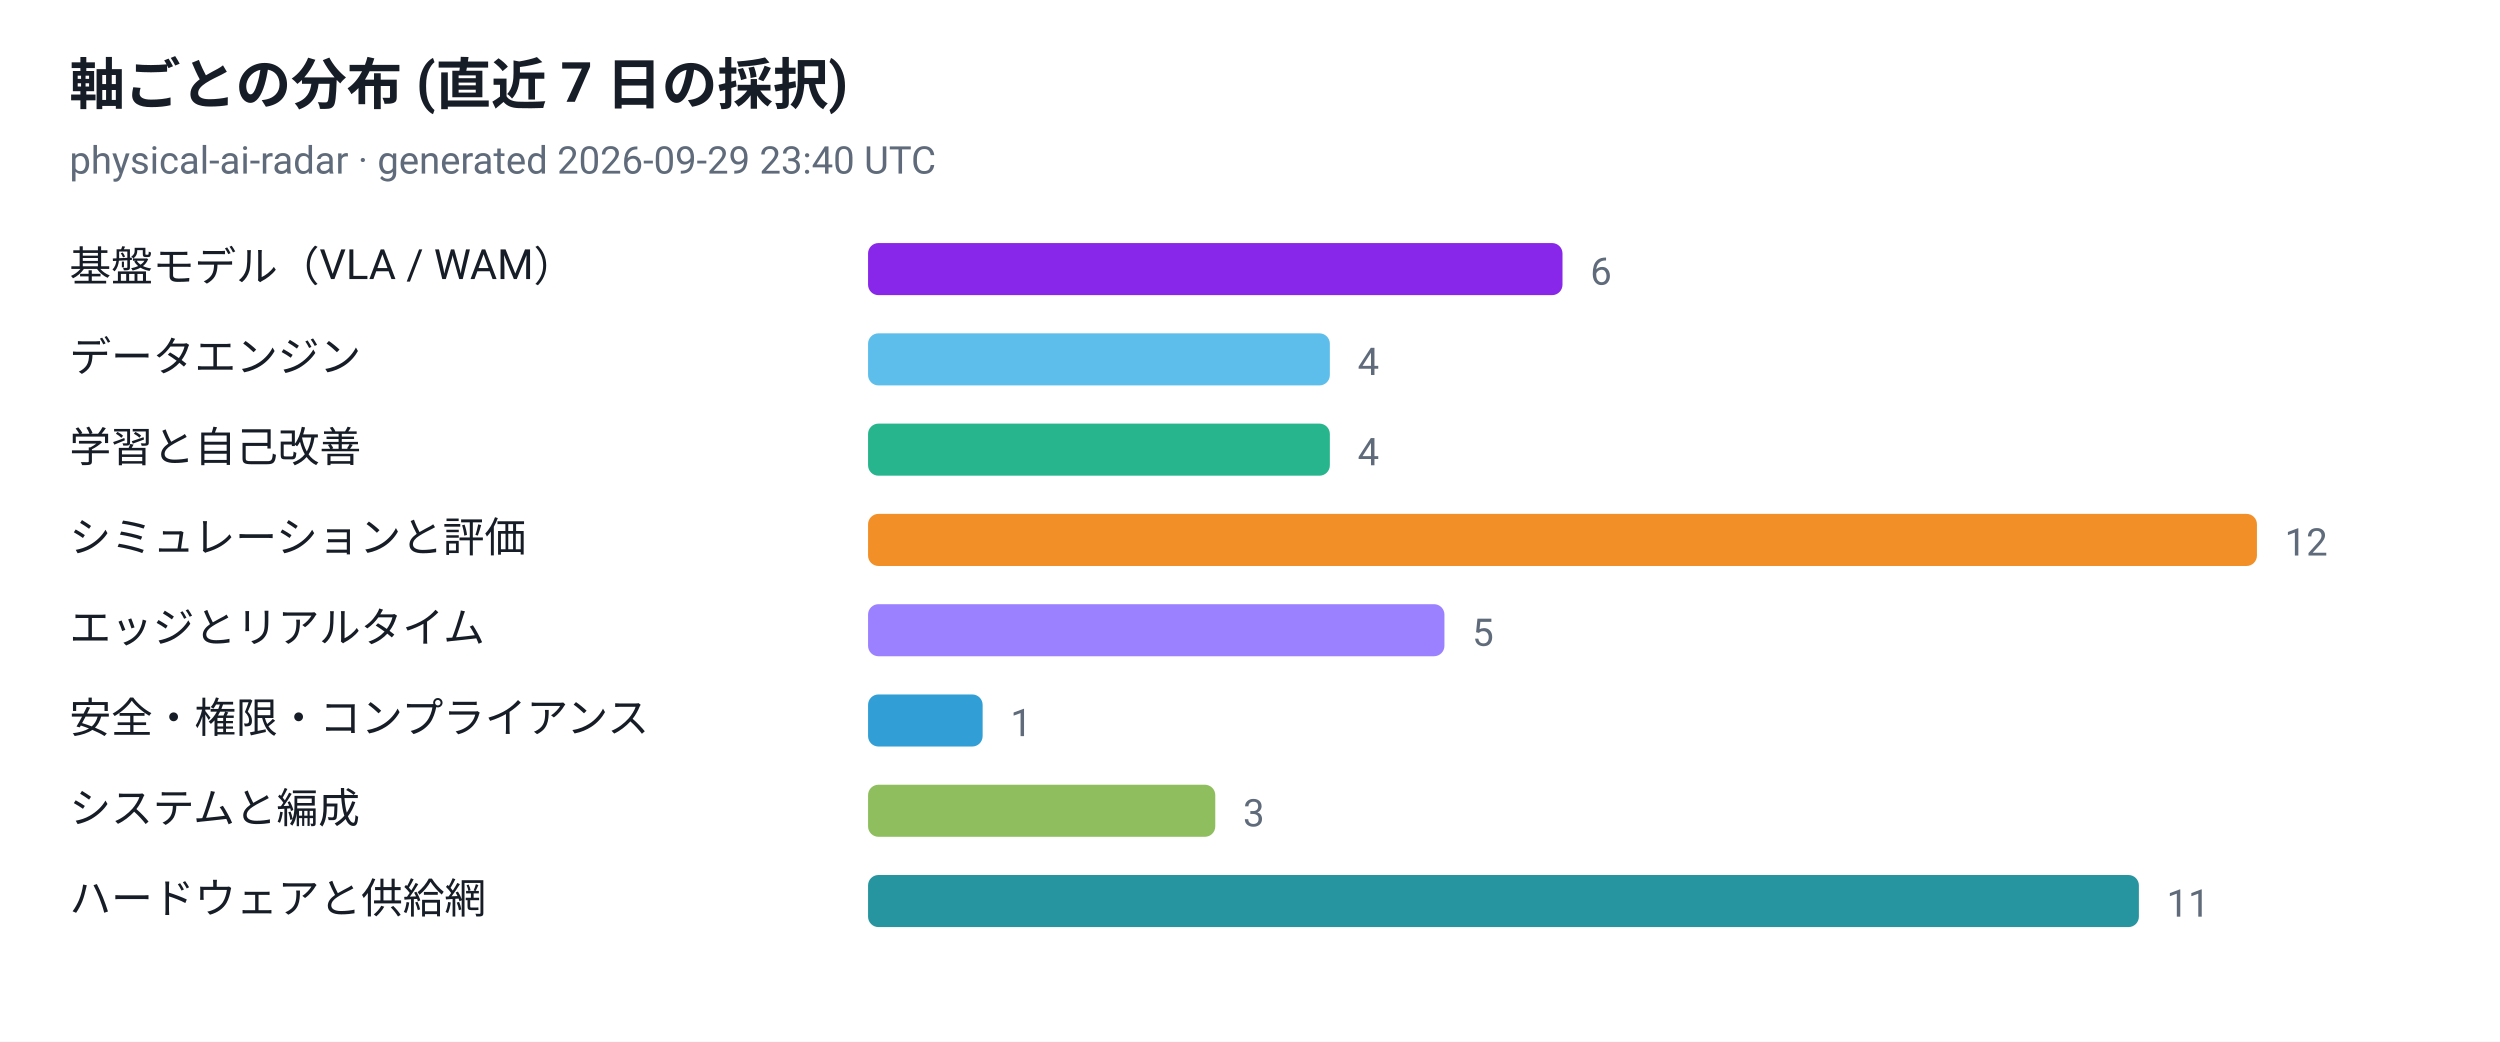
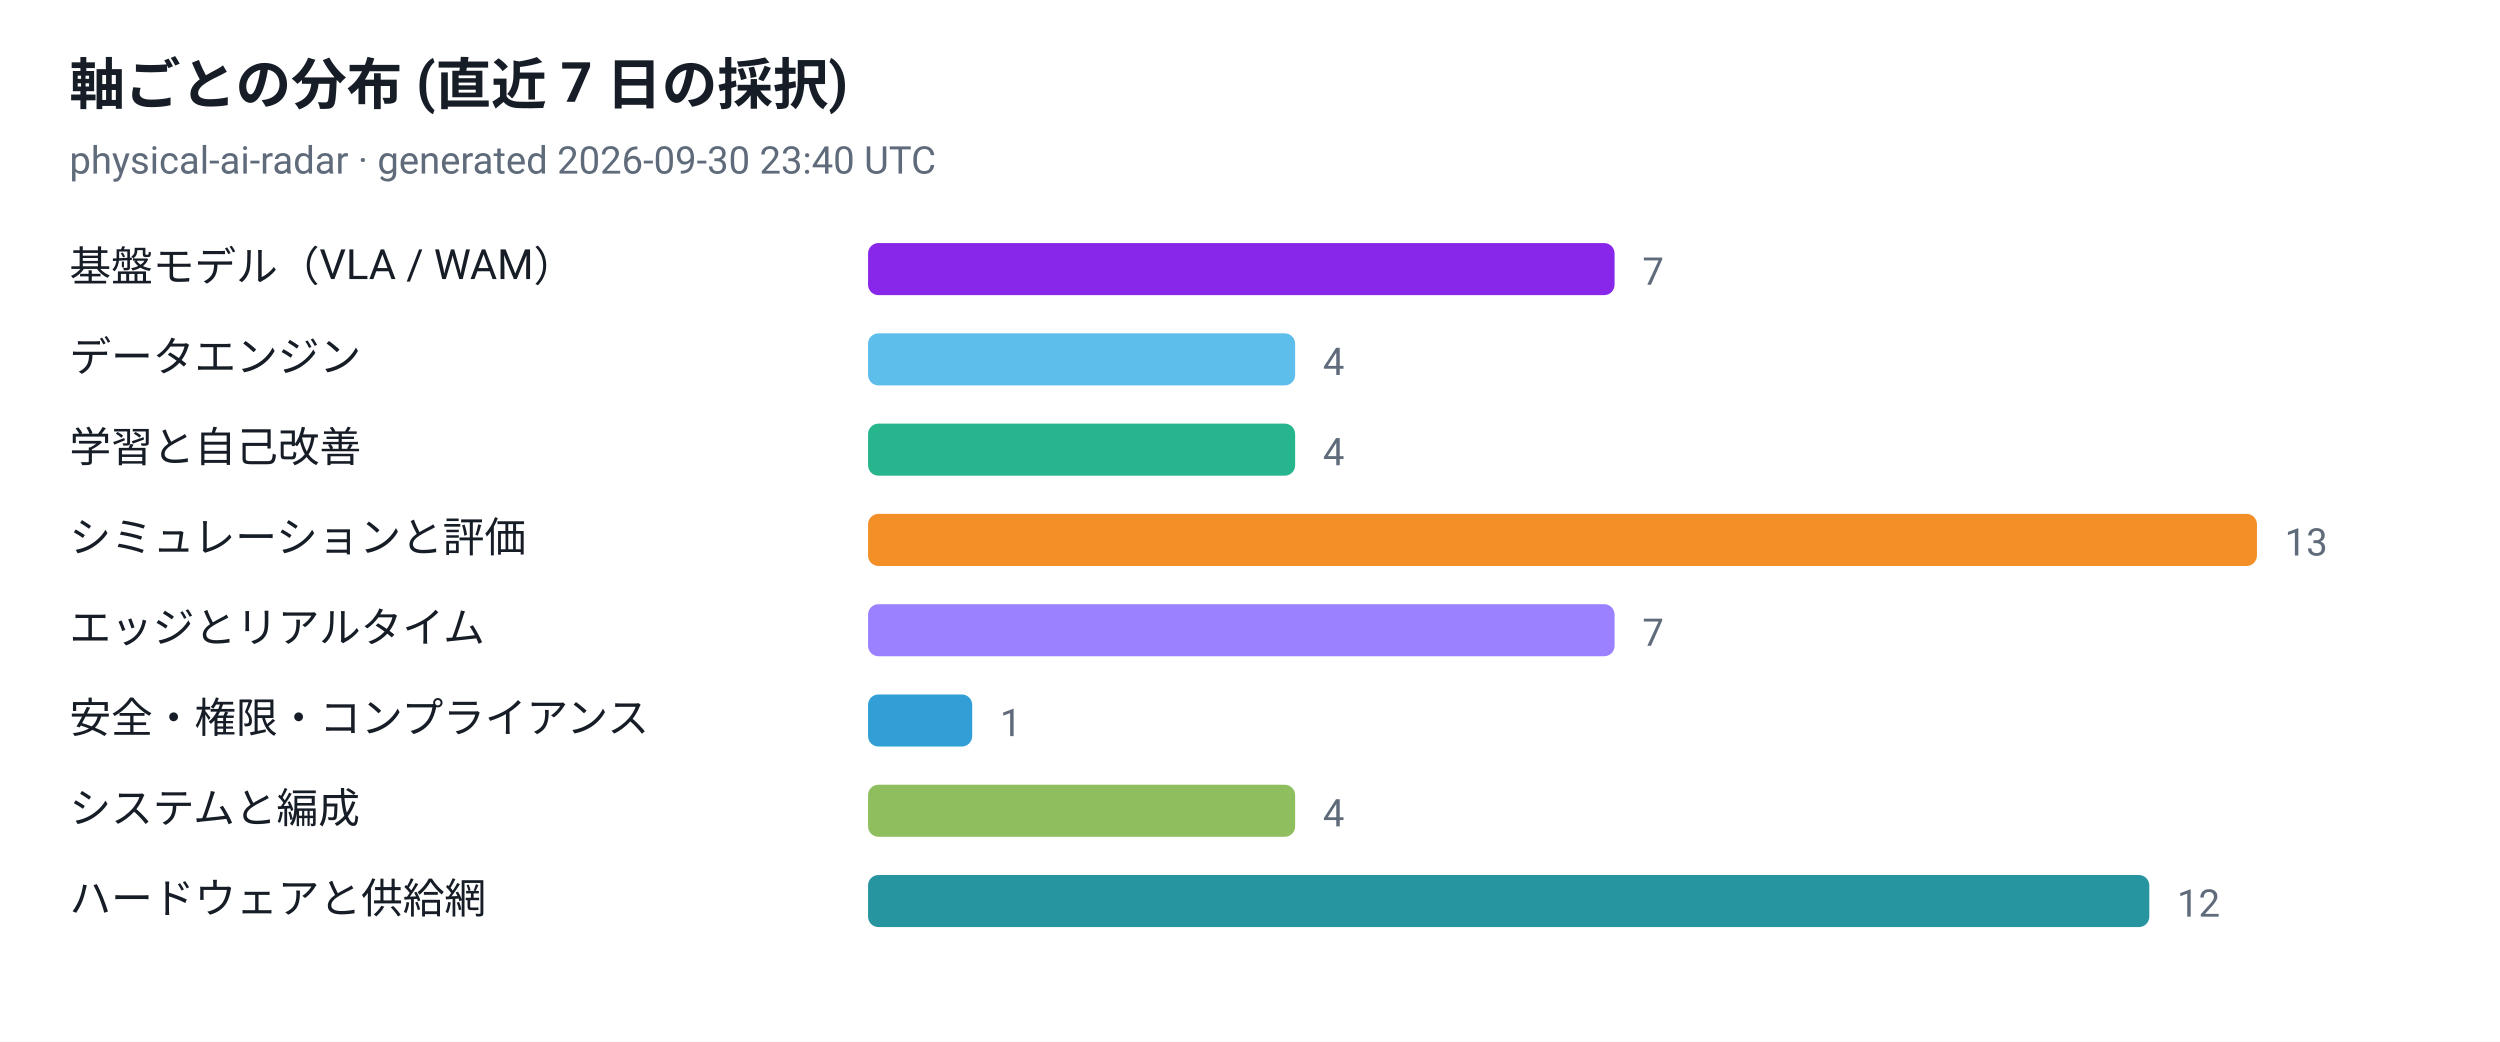
<svg xmlns="http://www.w3.org/2000/svg" viewBox="0 0 720 300" width="720" height="300" role="img" aria-label="軸ごとの分布 (直近 7 日の採択)">
  <style>
  .plate { fill: #ffffff }
  .ink { fill: #161d26 }
  .muted { fill: #5f6b7a }
  .grid { stroke: #e3e9ef }
  @media (prefers-color-scheme: dark) {
    .plate { fill: #0d1117 }
    .ink { fill: #e6edf3 }
    .muted { fill: #8b949e }
    .grid { stroke: #30363d }
  }
</style>
  <rect class="plate" width="720" height="300" />
  <text x="20" y="30" font-family="ui-sans-serif, -apple-system, 'Segoe UI', Roboto, Helvetica, Arial, sans-serif" font-size="16" font-weight="700" class="ink">軸ごとの分布 (直近 7 日の採択)</text>
-   <text x="20" y="50" font-family="ui-sans-serif, -apple-system, 'Segoe UI', Roboto, Helvetica, Arial, sans-serif" font-size="11" class="muted">physical-ai-radar · generated 2026-09-29 23:40 UTC</text>
+   <text x="20" y="50" font-family="ui-sans-serif, -apple-system, 'Segoe UI', Roboto, Helvetica, Arial, sans-serif" font-size="11" class="muted">physical-ai-radar · generated 2026-09-30 23:40 UTC</text>
  <text x="20" y="81" font-family="ui-sans-serif, -apple-system, 'Segoe UI', Roboto, Helvetica, Arial, sans-serif" font-size="12" class="ink">基盤モデル（VLA / WAM）</text>
-   <rect x="250" y="70" width="200" height="15" rx="3" fill="#7300e5" fill-opacity="0.85" />
-   <text x="458" y="82" font-family="ui-sans-serif, -apple-system, 'Segoe UI', Roboto, Helvetica, Arial, sans-serif" font-size="11" class="muted">6</text>
+   <rect x="250" y="70" width="215" height="15" rx="3" fill="#7300e5" fill-opacity="0.85" />
+   <text x="473" y="82" font-family="ui-sans-serif, -apple-system, 'Segoe UI', Roboto, Helvetica, Arial, sans-serif" font-size="11" class="muted">7</text>
  <text x="20" y="107" font-family="ui-sans-serif, -apple-system, 'Segoe UI', Roboto, Helvetica, Arial, sans-serif" font-size="12" class="ink">データエンジン</text>
-   <rect x="250" y="96" width="133" height="15" rx="3" fill="#41b1e8" fill-opacity="0.85" />
-   <text x="391" y="108" font-family="ui-sans-serif, -apple-system, 'Segoe UI', Roboto, Helvetica, Arial, sans-serif" font-size="11" class="muted">4</text>
+   <rect x="250" y="96" width="123" height="15" rx="3" fill="#41b1e8" fill-opacity="0.85" />
+   <text x="381" y="108" font-family="ui-sans-serif, -apple-system, 'Segoe UI', Roboto, Helvetica, Arial, sans-serif" font-size="11" class="muted">4</text>
  <text x="20" y="133" font-family="ui-sans-serif, -apple-system, 'Segoe UI', Roboto, Helvetica, Arial, sans-serif" font-size="12" class="ink">学習と自己改善</text>
-   <rect x="250" y="122" width="133" height="15" rx="3" fill="#00a878" fill-opacity="0.85" />
-   <text x="391" y="134" font-family="ui-sans-serif, -apple-system, 'Segoe UI', Roboto, Helvetica, Arial, sans-serif" font-size="11" class="muted">4</text>
+   <rect x="250" y="122" width="123" height="15" rx="3" fill="#00a878" fill-opacity="0.85" />
+   <text x="381" y="134" font-family="ui-sans-serif, -apple-system, 'Segoe UI', Roboto, Helvetica, Arial, sans-serif" font-size="11" class="muted">4</text>
  <text x="20" y="159" font-family="ui-sans-serif, -apple-system, 'Segoe UI', Roboto, Helvetica, Arial, sans-serif" font-size="12" class="ink">シミュレーションと評価</text>
  <rect x="250" y="148" width="400" height="15" rx="3" fill="#f07c00" fill-opacity="0.85" />
-   <text x="658" y="160" font-family="ui-sans-serif, -apple-system, 'Segoe UI', Roboto, Helvetica, Arial, sans-serif" font-size="11" class="muted">12</text>
+   <text x="658" y="160" font-family="ui-sans-serif, -apple-system, 'Segoe UI', Roboto, Helvetica, Arial, sans-serif" font-size="11" class="muted">13</text>
  <text x="20" y="185" font-family="ui-sans-serif, -apple-system, 'Segoe UI', Roboto, Helvetica, Arial, sans-serif" font-size="12" class="ink">エッジとリアルタイム</text>
-   <rect x="250" y="174" width="166" height="15" rx="3" fill="#8a6bff" fill-opacity="0.85" />
-   <text x="424" y="186" font-family="ui-sans-serif, -apple-system, 'Segoe UI', Roboto, Helvetica, Arial, sans-serif" font-size="11" class="muted">5</text>
+   <rect x="250" y="174" width="215" height="15" rx="3" fill="#8a6bff" fill-opacity="0.85" />
+   <text x="473" y="186" font-family="ui-sans-serif, -apple-system, 'Segoe UI', Roboto, Helvetica, Arial, sans-serif" font-size="11" class="muted">7</text>
  <text x="20" y="211" font-family="ui-sans-serif, -apple-system, 'Segoe UI', Roboto, Helvetica, Arial, sans-serif" font-size="12" class="ink">安全・権限・コンプライアンス</text>
-   <rect x="250" y="200" width="33" height="15" rx="3" fill="#0d8ecf" fill-opacity="0.85" />
-   <text x="291" y="212" font-family="ui-sans-serif, -apple-system, 'Segoe UI', Roboto, Helvetica, Arial, sans-serif" font-size="11" class="muted">1</text>
+   <rect x="250" y="200" width="30" height="15" rx="3" fill="#0d8ecf" fill-opacity="0.85" />
+   <text x="288" y="212" font-family="ui-sans-serif, -apple-system, 'Segoe UI', Roboto, Helvetica, Arial, sans-serif" font-size="11" class="muted">1</text>
  <text x="20" y="237" font-family="ui-sans-serif, -apple-system, 'Segoe UI', Roboto, Helvetica, Arial, sans-serif" font-size="12" class="ink">システムと編成</text>
-   <rect x="250" y="226" width="100" height="15" rx="3" fill="#7cb342" fill-opacity="0.85" />
-   <text x="358" y="238" font-family="ui-sans-serif, -apple-system, 'Segoe UI', Roboto, Helvetica, Arial, sans-serif" font-size="11" class="muted">3</text>
+   <rect x="250" y="226" width="123" height="15" rx="3" fill="#7cb342" fill-opacity="0.85" />
+   <text x="381" y="238" font-family="ui-sans-serif, -apple-system, 'Segoe UI', Roboto, Helvetica, Arial, sans-serif" font-size="11" class="muted">4</text>
  <text x="20" y="263" font-family="ui-sans-serif, -apple-system, 'Segoe UI', Roboto, Helvetica, Arial, sans-serif" font-size="12" class="ink">ハードウェアと供給網</text>
-   <rect x="250" y="252" width="366" height="15" rx="3" fill="#00838f" fill-opacity="0.85" />
-   <text x="624" y="264" font-family="ui-sans-serif, -apple-system, 'Segoe UI', Roboto, Helvetica, Arial, sans-serif" font-size="11" class="muted">11</text>
+   <rect x="250" y="252" width="369" height="15" rx="3" fill="#00838f" fill-opacity="0.85" />
+   <text x="627" y="264" font-family="ui-sans-serif, -apple-system, 'Segoe UI', Roboto, Helvetica, Arial, sans-serif" font-size="11" class="muted">12</text>
</svg>
